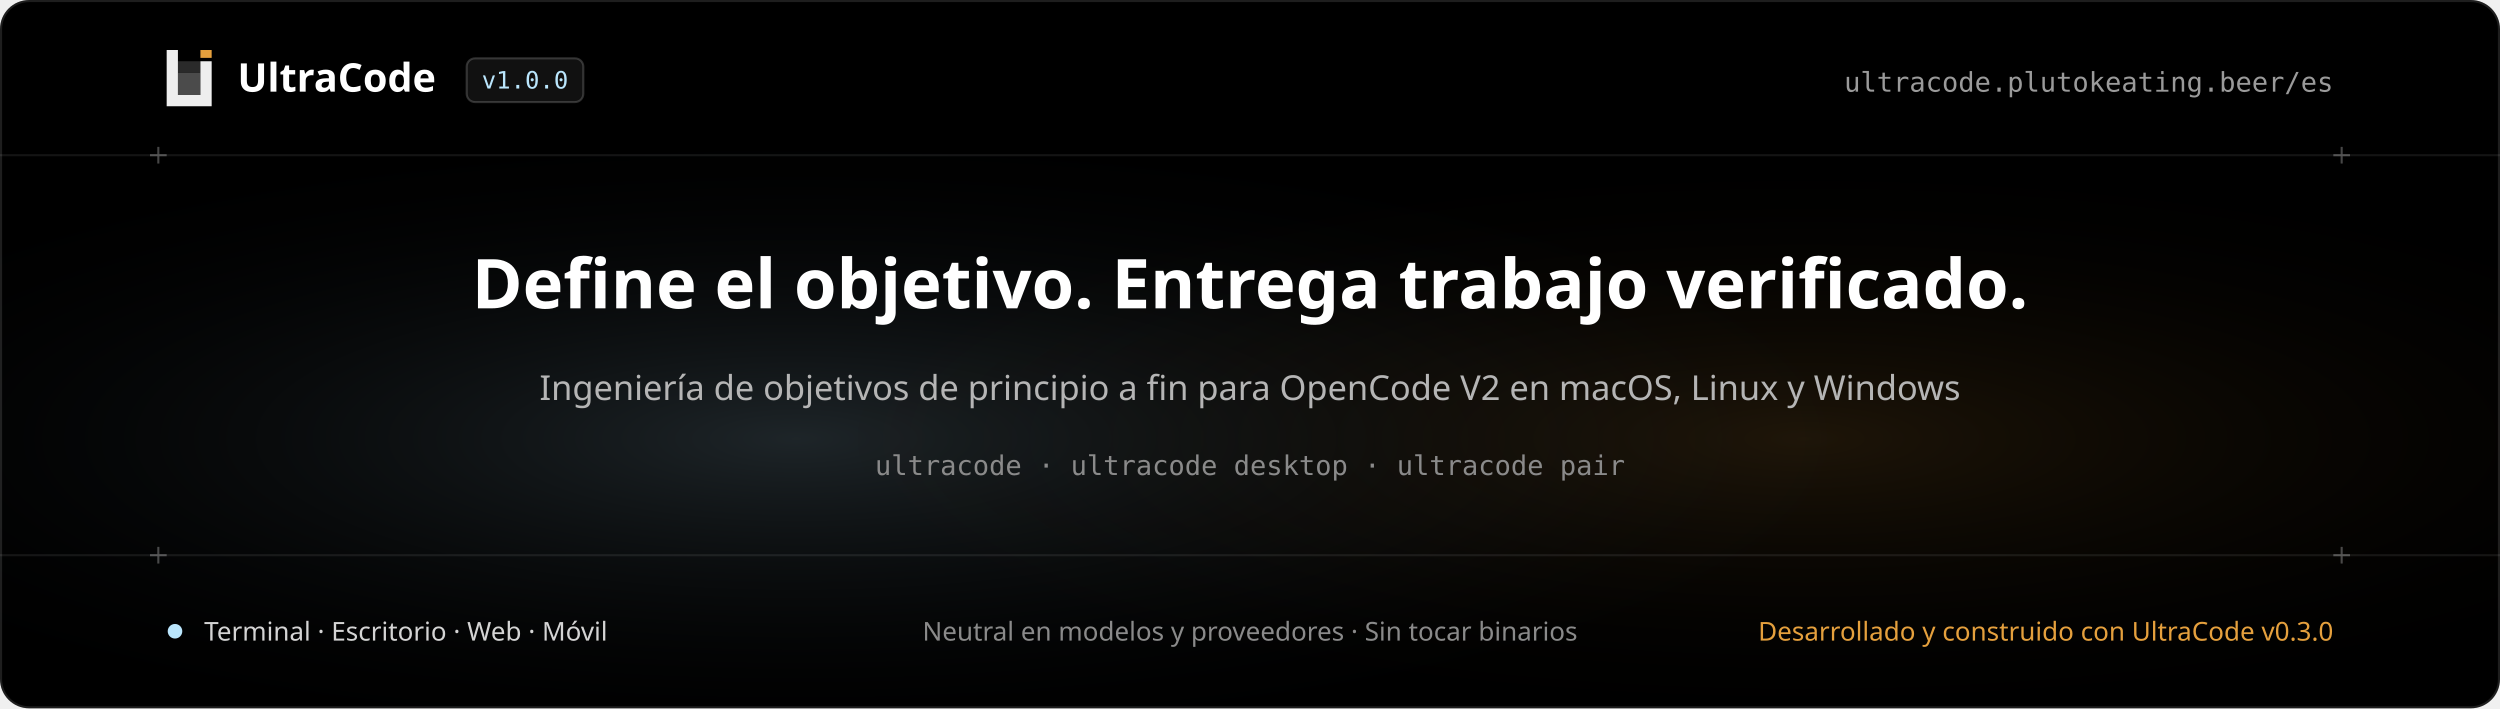
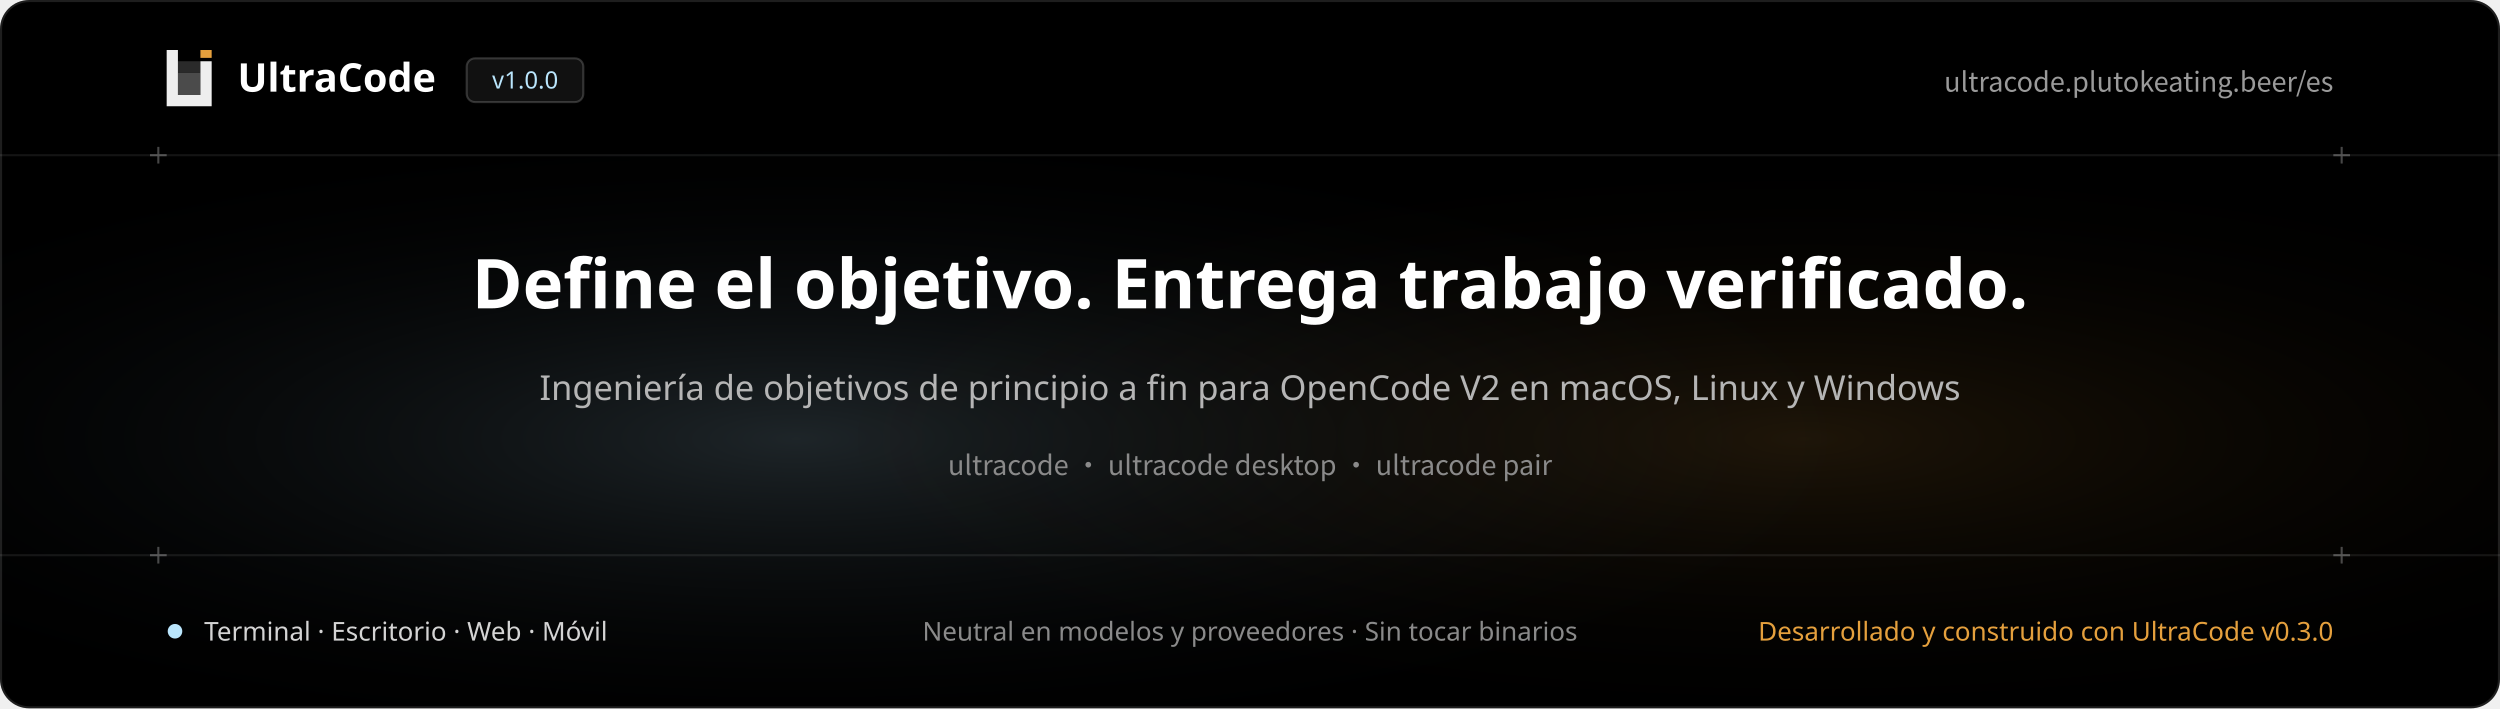
<svg xmlns="http://www.w3.org/2000/svg" viewBox="0 0 1200 340" fill="none" direction="ltr" role="img" aria-label="UltraCode v1.0.0 — Define el objetivo. Entrega trabajo verificado.">
  <defs>
    <radialGradient id="iceHorizon" cx="32%" cy="62%" r="46%">
      <stop offset="0%" stop-color="#BAE6FD" stop-opacity="0.16" />
      <stop offset="100%" stop-color="#000000" stop-opacity="0" />
    </radialGradient>
    <radialGradient id="amberHorizon" cx="72%" cy="62%" r="42%">
      <stop offset="0%" stop-color="#E5A03D" stop-opacity="0.13" />
      <stop offset="100%" stop-color="#000000" stop-opacity="0" />
    </radialGradient>
    <linearGradient id="topRim" x1="8%" y1="0%" x2="92%" y2="0%">
      <stop offset="0%" stop-color="#FFFFFF" stop-opacity="0" />
      <stop offset="28%" stop-color="#BAE6FD" stop-opacity="0.45" />
      <stop offset="50%" stop-color="#FFFFFF" stop-opacity="0.82" />
      <stop offset="72%" stop-color="#E5A03D" stop-opacity="0.42" />
      <stop offset="100%" stop-color="#FFFFFF" stop-opacity="0" />
    </linearGradient>
  </defs>
  <rect width="1200" height="340" rx="14" fill="#000000" />
  <rect width="1200" height="340" rx="14" fill="url(#iceHorizon)" />
  <rect width="1200" height="340" rx="14" fill="url(#amberHorizon)" />
  <rect x="0.5" y="0.5" width="1199" height="339" rx="13.5" stroke="#FFFFFF" stroke-opacity="0.12" />
  <line x1="96" y1="1" x2="1104" y2="1" stroke="url(#topRim)" stroke-width="1" />
  <line x1="0" y1="74.5" x2="1200" y2="74.5" stroke="#FFFFFF" stroke-opacity="0.08" />
  <line x1="0" y1="266.5" x2="1200" y2="266.5" stroke="#FFFFFF" stroke-opacity="0.08" />
  <path d="M76 70.5V78.5 M72 74.5H80 M1124 70.5V78.5 M1120 74.5H1128 M76 262.5V270.5 M72 266.5H80 M1124 262.5V270.5 M1120 266.5H1128" stroke="#FFFFFF" stroke-opacity="0.28" />
  <g transform="translate(80, 24)">
    <g transform="scale(0.09)">
      <path d="M60 120H180V240H60V120Z" fill="#4B4B4B" />
      <path d="M60 60H180V120H60V60Z" fill="#2A2A2A" />
      <path d="M0 0H60V240H180V60H240V300H0V0Z" fill="#EEEEEE" />
      <path d="M180 0H240V42H180V0Z" fill="#E5A03D" />
    </g>
    <text x="34" y="20" fill="#FFFFFF" font-family="ui-sans-serif, -apple-system, BlinkMacSystemFont, 'Segoe UI', 'Noto Sans', 'Ubuntu Sans', 'Noto Sans Arabic', 'Geeza Pro', 'SF Arabic', 'PingFang SC', 'Hiragino Sans GB', 'Noto Sans CJK SC', 'Noto Sans CJK TC', 'Microsoft YaHei', sans-serif" font-size="19" font-weight="600">UltraCode</text>
    <rect x="144" y="4" width="56" height="21" rx="4" fill="#111111" stroke="#FFFFFF" stroke-opacity="0.18" />
-     <text x="172" y="18.5" text-anchor="middle" fill="#BAE6FD" font-family="ui-monospace, SFMono-Regular, Menlo, Consolas, 'DejaVu Sans Mono', 'Noto Sans Arabic', 'PingFang SC', 'Noto Sans CJK SC', 'Noto Sans CJK TC', monospace" font-size="11.5" font-weight="500">v1.0.0</text>
+     <text x="172" y="18.5" text-anchor="middle" fill="#BAE6FD" font-family="'JetBrains Mono', SFMono-Regular, Menlo, Consolas, 'Noto Sans Arabic', 'Geeza Pro', 'SF Arabic', 'PingFang SC', 'Noto Sans CJK SC', 'Noto Sans CJK TC', 'DejaVu Sans Mono', ui-monospace, monospace" font-size="11.5" font-weight="500">v1.0.0</text>
  </g>
-   <text x="1120" y="44" text-anchor="end" fill="#9A9A9A" font-family="ui-monospace, SFMono-Regular, Menlo, Consolas, 'DejaVu Sans Mono', 'Noto Sans Arabic', 'PingFang SC', 'Noto Sans CJK SC', 'Noto Sans CJK TC', monospace" font-size="13">ultracode.plutokeating.beer/es</text>
+   <text x="1120" y="44" text-anchor="end" fill="#9A9A9A" font-family="'JetBrains Mono', SFMono-Regular, Menlo, Consolas, 'Noto Sans Arabic', 'Geeza Pro', 'SF Arabic', 'PingFang SC', 'Noto Sans CJK SC', 'Noto Sans CJK TC', 'DejaVu Sans Mono', ui-monospace, monospace" font-size="13">ultracode.plutokeating.beer/es</text>
  <text x="600" y="148" text-anchor="middle" fill="#FFFFFF" font-family="ui-sans-serif, -apple-system, BlinkMacSystemFont, 'Segoe UI', 'Noto Sans', 'Ubuntu Sans', 'Noto Sans Arabic', 'Geeza Pro', 'SF Arabic', 'PingFang SC', 'Hiragino Sans GB', 'Noto Sans CJK SC', 'Noto Sans CJK TC', 'Microsoft YaHei', sans-serif" font-size="33" font-weight="600">Define el objetivo. Entrega trabajo verificado.</text>
  <text x="600" y="192" text-anchor="middle" fill="#B5B5B5" font-family="ui-sans-serif, -apple-system, BlinkMacSystemFont, 'Segoe UI', 'Noto Sans', 'Ubuntu Sans', 'Noto Sans Arabic', 'Geeza Pro', 'SF Arabic', 'PingFang SC', 'Hiragino Sans GB', 'Noto Sans CJK SC', 'Noto Sans CJK TC', 'Microsoft YaHei', sans-serif" font-size="16.5">Ingeniería de objetivos de principio a fin para OpenCode V2 en macOS, Linux y Windows</text>
-   <text x="600" y="228" text-anchor="middle" fill="#8A8A8A" font-family="ui-monospace, SFMono-Regular, Menlo, Consolas, 'DejaVu Sans Mono', 'Noto Sans Arabic', 'PingFang SC', 'Noto Sans CJK SC', 'Noto Sans CJK TC', monospace" font-size="13">ultracode   ·   ultracode desktop   ·   ultracode pair</text>
+   <text x="600" y="228" text-anchor="middle" fill="#8A8A8A" font-family="'JetBrains Mono', SFMono-Regular, Menlo, Consolas, 'Noto Sans Arabic', 'Geeza Pro', 'SF Arabic', 'PingFang SC', 'Noto Sans CJK SC', 'Noto Sans CJK TC', 'DejaVu Sans Mono', ui-monospace, monospace" font-size="13">ultracode   ·   ultracode desktop   ·   ultracode pair</text>
  <circle cx="84" cy="303" r="3.5" fill="#BAE6FD" />
  <text x="98" y="307.5" fill="#D4D4D4" font-family="ui-sans-serif, -apple-system, BlinkMacSystemFont, 'Segoe UI', 'Noto Sans', 'Ubuntu Sans', 'Noto Sans Arabic', 'Geeza Pro', 'SF Arabic', 'PingFang SC', 'Hiragino Sans GB', 'Noto Sans CJK SC', 'Noto Sans CJK TC', 'Microsoft YaHei', sans-serif" font-size="12.5">Terminal · Escritorio · Web · Móvil</text>
  <text x="600" y="307.5" text-anchor="middle" fill="#8A8A8A" font-family="ui-sans-serif, -apple-system, BlinkMacSystemFont, 'Segoe UI', 'Noto Sans', 'Ubuntu Sans', 'Noto Sans Arabic', 'Geeza Pro', 'SF Arabic', 'PingFang SC', 'Hiragino Sans GB', 'Noto Sans CJK SC', 'Noto Sans CJK TC', 'Microsoft YaHei', sans-serif" font-size="12.5">Neutral en modelos y proveedores · Sin tocar binarios</text>
  <text x="1120" y="307.5" text-anchor="end" fill="#E5A03D" font-family="ui-sans-serif, -apple-system, BlinkMacSystemFont, 'Segoe UI', 'Noto Sans', 'Ubuntu Sans', 'Noto Sans Arabic', 'Geeza Pro', 'SF Arabic', 'PingFang SC', 'Hiragino Sans GB', 'Noto Sans CJK SC', 'Noto Sans CJK TC', 'Microsoft YaHei', sans-serif" font-size="12.5">Desarrollado y construido con UltraCode v0.3.0</text>
</svg>
